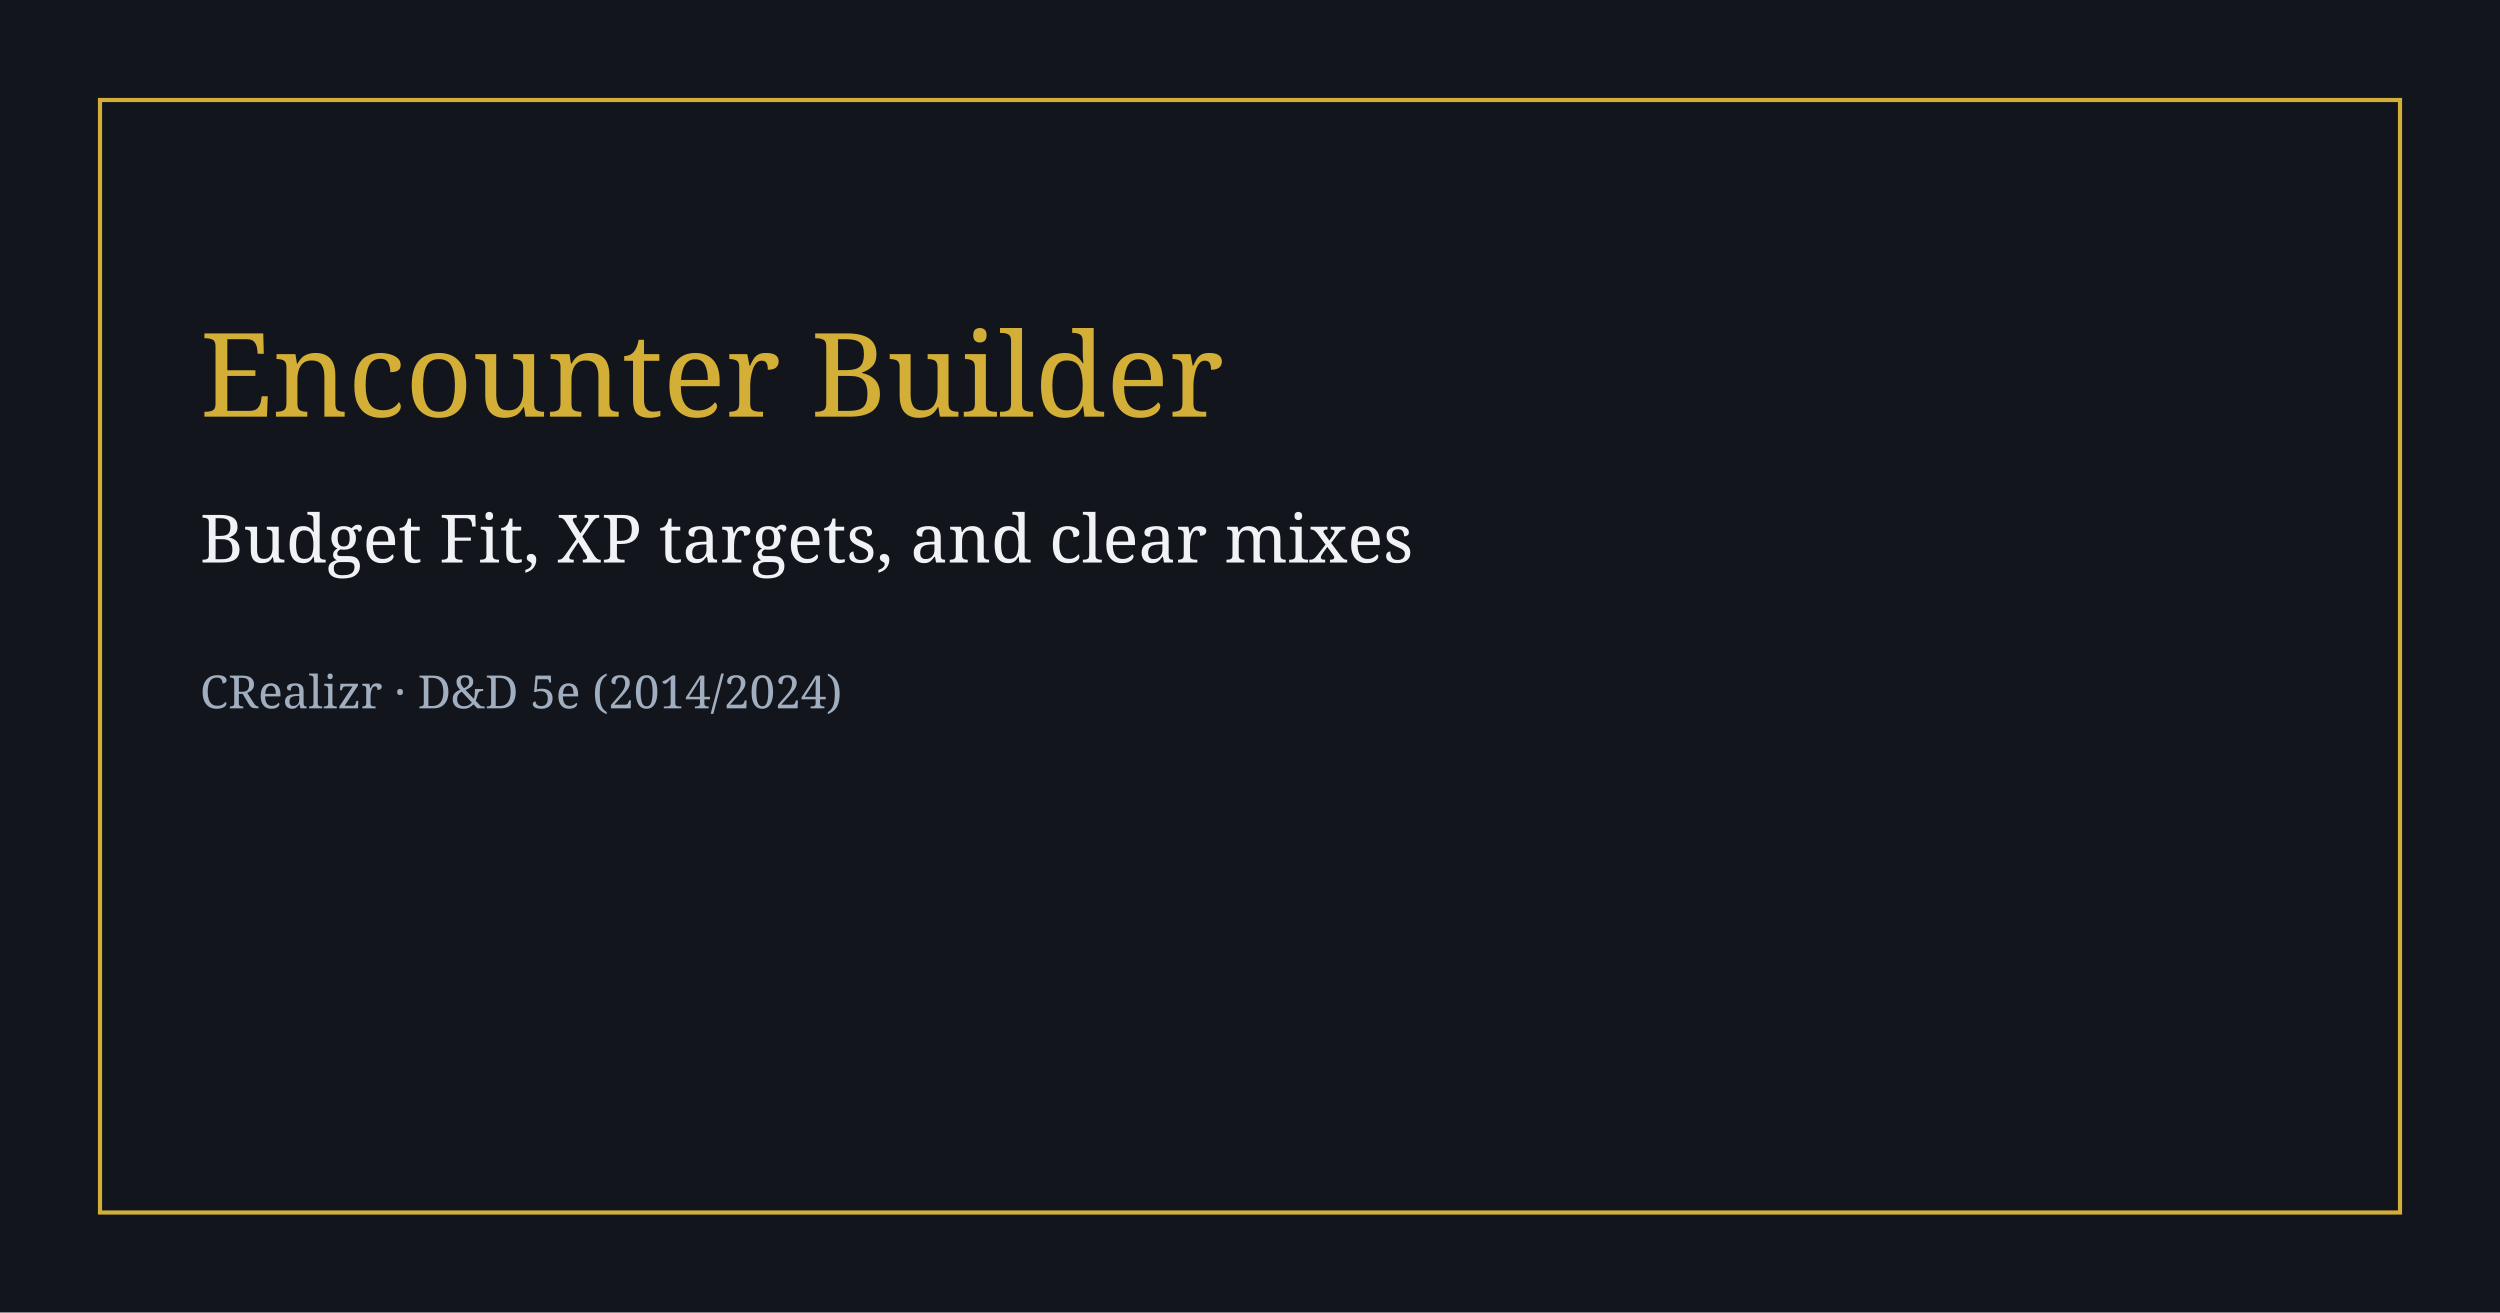
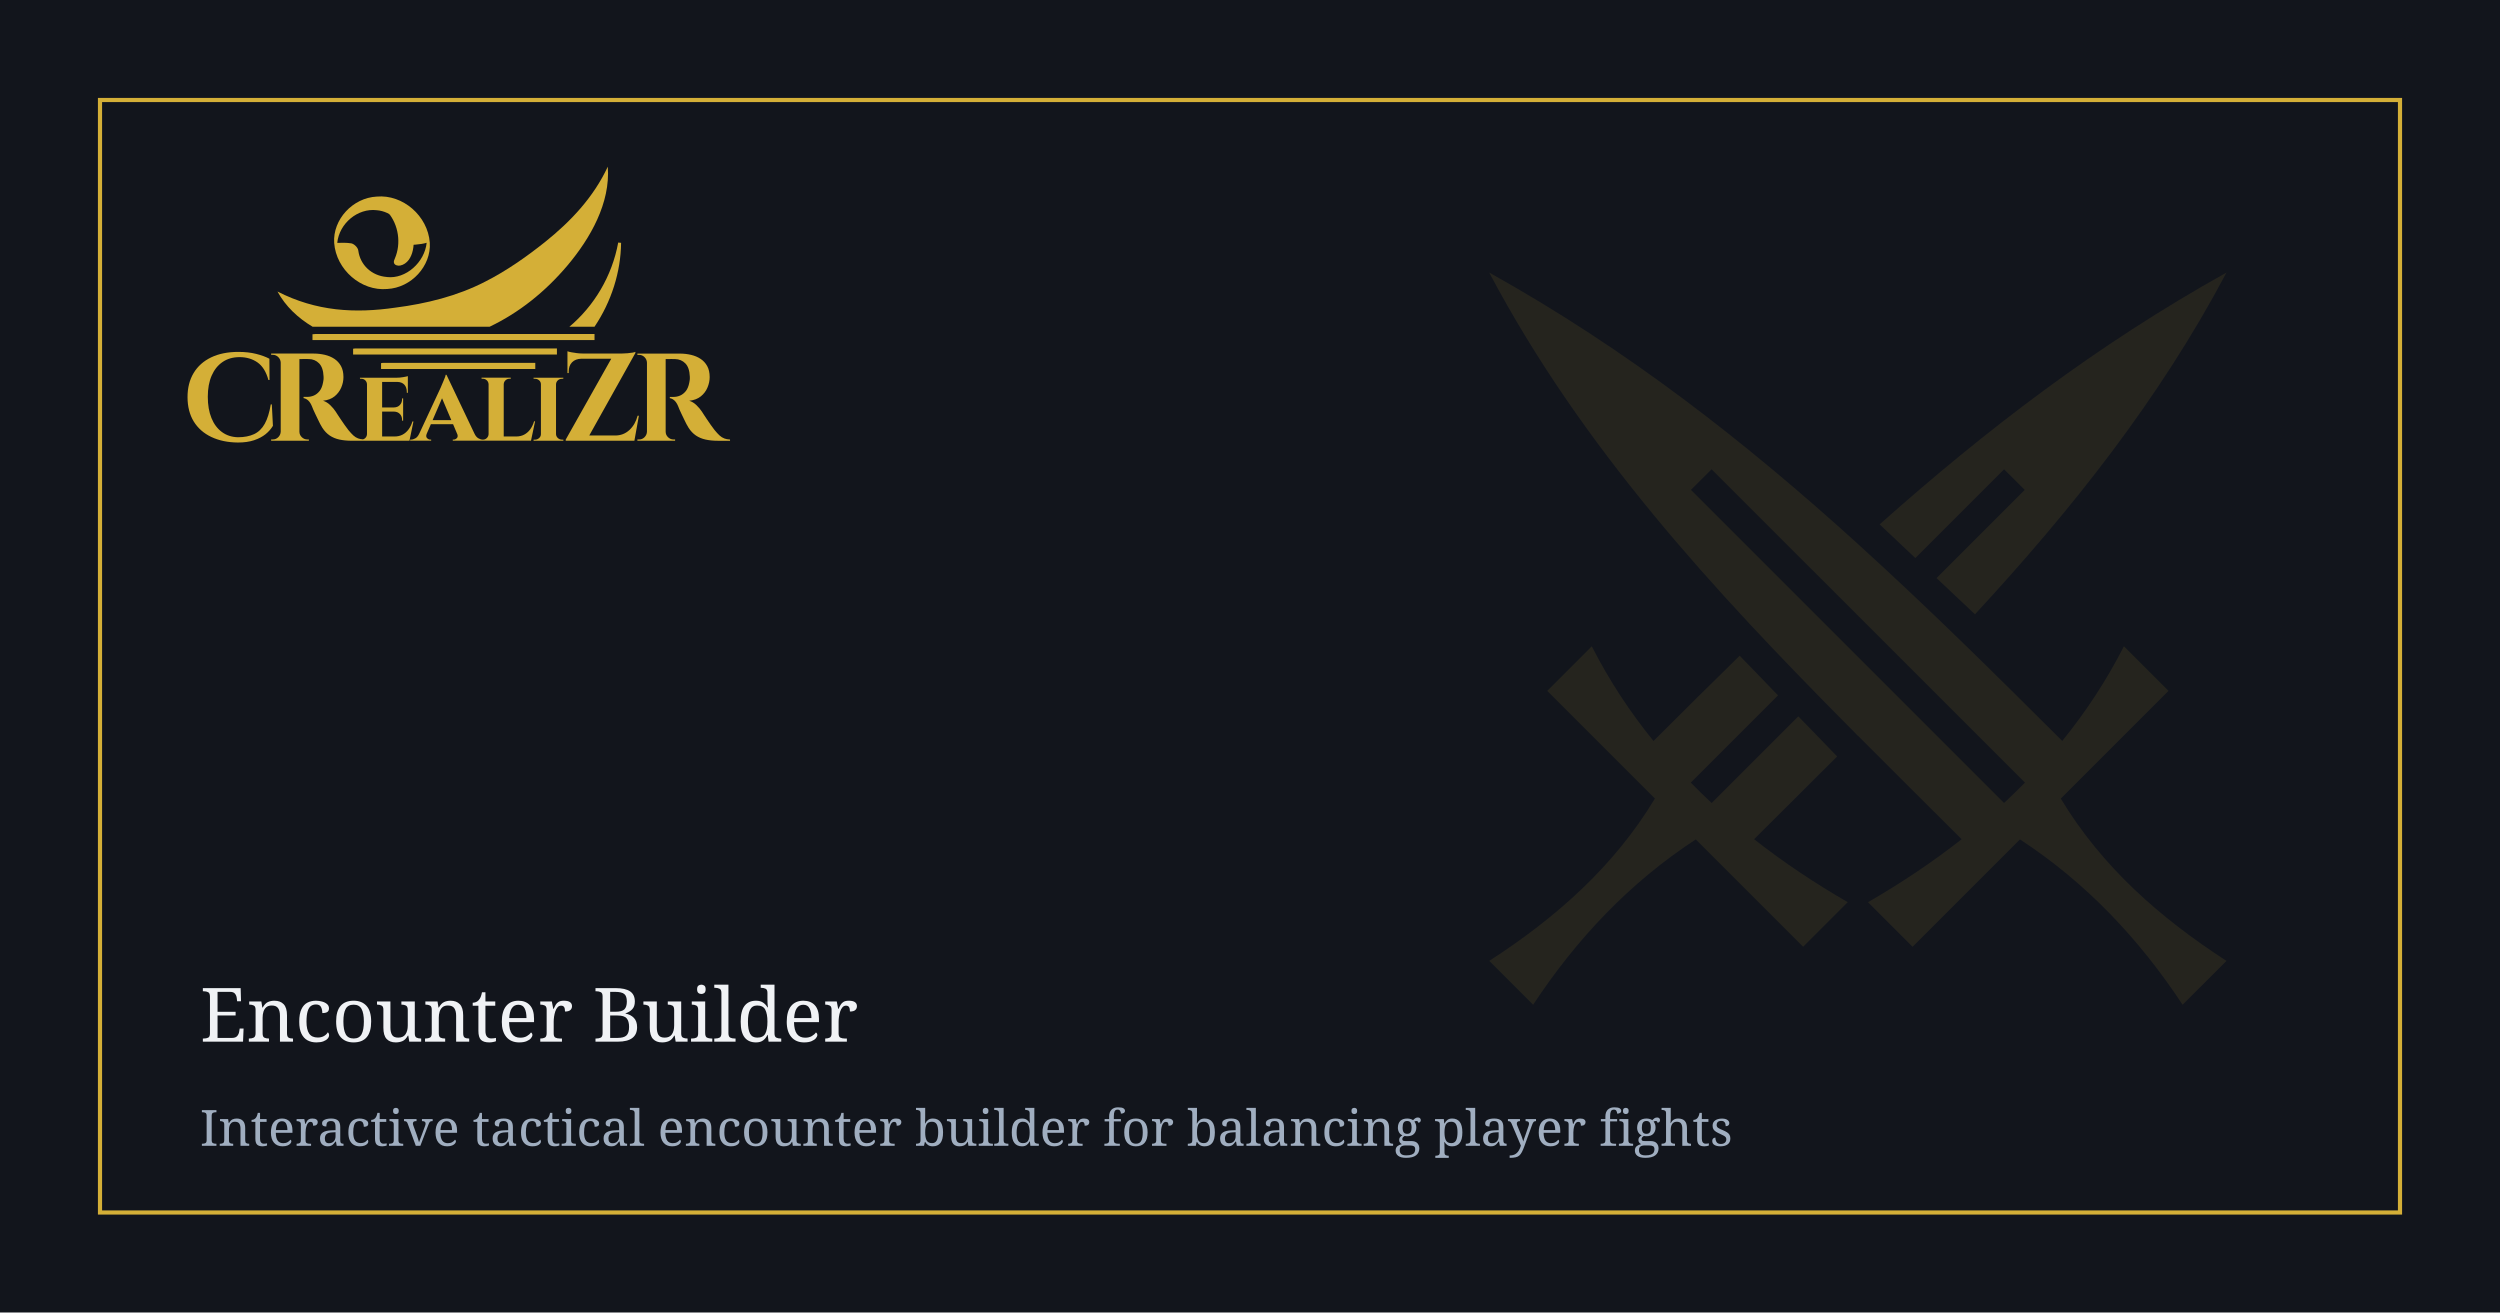
<svg xmlns="http://www.w3.org/2000/svg" width="1200" height="630" viewBox="0 0 1200 630">
  <rect width="1200" height="630" fill="#12151c" />
  <rect x="48" y="48" width="1104" height="534" fill="none" stroke="#d4af37" stroke-width="2" />
-   <text x="96" y="200" fill="#d4af37" font-size="56" font-family="serif">Encounter Builder</text>
-   <text x="96" y="270" fill="#f0f2f5" font-size="32" font-family="serif">Budget Fit, XP targets, and clear mixes</text>
-   <text x="96" y="340" fill="#a0aec0" font-size="22" font-family="serif">CRealizr · D&amp;D 5e (2014/2024)</text>
+   <g transform="translate(90,80) scale(1.4)" fill="#d4af37">
+     <rect x="43.8" y="58.38" width="94.8" height=".09" />
+     <polygon points="139.55 59.46 42.85 59.46 42.85 57.46 43.8 57.38 139.55 57.38 139.55 59.46" />
+     <rect x="57.46" y="63.33" width="68.52" height=".09" />
+     <polygon points="126.66 64.42 56.78 64.42 56.78 62.42 57.46 62.33 126.66 62.33 126.66 64.42" />
+     <rect x="66.88" y="68.28" width="51.84" height=".09" />
+     <polygon points="119.24 69.37 66.36 69.37 66.36 67.37 66.88 67.28 119.24 67.28 119.24 69.37" />
+     <path d="M130.33,33.81c-7.74,9.18-16.74,16.29-26.74,21.07h-60.7c-5-2.98-9.28-6.99-12.04-12.07,13.34,6.83,26.58,7.53,40.43,5.52,10.51-1.35,21.18-3.95,30.73-8.88,7.3-3.69,14.09-8.47,20.5-13.56,8.93-7.14,16.7-15.4,21.59-25.89.94,12.45-5.97,24.52-13.77,33.81Z" />
+     <path d="M148.66,26.11c-.11,9.98-3.29,20.11-9.11,28.77h-8.62c8.42-7.05,14.65-17.36,16.74-28.86l.99.09Z" />
+     <path d="M83.07,26.04s0,0,0,0c-.68-9.17-9.24-16.59-18.19-15.78-8.22.41-15.13,7.86-14.59,15.9,0,0,0,0,0,0,.68,9.17,9.24,16.59,18.19,15.78,8.22-.41,15.13-7.86,14.59-15.9ZM68.38,37.83c-5.31-.41-9.19-4.19-9.82-9.06-.15-1.17-1.58-2.35-2.42-2.48-1.6-.25-3.27-.21-4.8-.16.69-6.69,7.03-11.97,13.53-11.2,5.04.39,9.3,4.52,9.9,9.28.09.69-.97,2.72-.05,2.69,1.65-.05,5.12-.13,7.28-.81-.69,6.69-7.13,12.51-13.62,11.75Z" />
+     <path d="M68.75,15.67c3.63,4.28,4.57,10.67,2.34,15.82-.2.46-.43.96-.31,1.45.2.85,1.31,1.13,2.16.96,1.17-.23,2.2-.98,2.91-1.94s1.14-2.1,1.4-3.26c.6-2.69.32-5.57-.78-8.1l-7.72-4.92Z" />
+     <path d="M28.89,81.5h-.34c-.46,2.79-1.15,5.01-2.07,6.66-.92,1.65-2.14,2.83-3.65,3.54-1.51.71-3.36,1.07-5.55,1.07-2.11-.06-3.93-.65-5.48-1.79-1.55-1.14-2.75-2.73-3.58-4.78-.84-2.05-1.26-4.48-1.26-7.3s.44-5.23,1.32-7.25c.88-2.02,2.13-3.58,3.76-4.69s3.57-1.66,5.85-1.66,4.37.6,6.1,1.81c1.73,1.21,2.99,3.22,3.75,6.04h.38l-.04-7.3c-1.22-.65-2.74-1.21-4.54-1.66-1.81-.46-3.85-.68-6.12-.68-3.61,0-6.72.63-9.32,1.88-2.6,1.25-4.6,3.04-6,5.36-1.39,2.32-2.09,5.07-2.09,8.26s.71,6.06,2.13,8.36c1.42,2.3,3.44,4.08,6.04,5.31s5.64,1.87,9.11,1.9c2.13,0,3.98-.26,5.55-.79,1.56-.53,2.87-1.22,3.93-2.07,1.05-.85,1.89-1.81,2.52-2.86l-.38-7.34Z" />
+     <path d="M77.13,87.33c-.31,1.06-.76,1.97-1.33,2.75-.58.78-1.27,1.38-2.07,1.8-.8.42-1.72.63-2.75.63h-4.25v-8.53h4.1c.84.02,1.51.3,2,.83.49.53.74,1.19.74,1.98v.29h.36v-7.63h-.36v.25c0,.79-.25,1.46-.74,2-.49.54-1.16.82-2,.85h-4.1v-8.75h5.18c1.06.02,1.87.34,2.43.94.56.6.85,1.43.85,2.48v.32h.36v-5.72c-.29.1-.82.21-1.58.34-.77.13-1.5.2-2.2.2h-12.64v.36h.47c.53,0,.98.18,1.35.54.37.36.57.82.59,1.37v17.06c-.02.53-.22.98-.59,1.35-.23.23-.49.38-.77.46-.63-.04-1.21-.15-1.71-.34-.57-.21-1.11-.55-1.62-1.02-.51-.47-1.08-1.09-1.71-1.86-.4-.51-.84-1.11-1.32-1.79-.48-.68-.95-1.36-1.39-2.03-.44-.67-.81-1.23-1.11-1.68s-.46-.71-.49-.77c-.48-.74-1.1-1.48-1.86-2.22-.75-.74-1.59-1.25-2.5-1.54,1.62-.17,2.94-.68,3.97-1.51,1.02-.84,1.78-1.85,2.28-3.03.5-1.18.75-2.37.75-3.56,0-1.51-.28-2.77-.85-3.8-.57-1.02-1.33-1.85-2.28-2.47-.95-.63-2.04-1.08-3.26-1.37-1.22-.28-2.48-.43-3.76-.43h-14.64v.43h.55c.74,0,1.37.26,1.9.79.53.53.8,1.16.83,1.9v23.64c-.03.74-.31,1.37-.83,1.9-.53.53-1.16.79-1.9.79h-.55v.43h12.93v-.43h-.51c-.74,0-1.38-.26-1.92-.79-.54-.53-.81-1.16-.81-1.9v-24.88h.66c.38,0,.81,0,1.28-.02.47-.01.9,0,1.3.02,1.39.03,2.56.52,3.5,1.47.94.95,1.45,2.45,1.54,4.5.03.43.02.81-.02,1.15-.04.34-.09.64-.15.9-.23,1.25-.63,2.23-1.19,2.94-.57.71-1.22,1.22-1.94,1.54-.73.31-1.47.47-2.24.47h-1.32v.43c.57.09,1.1.36,1.6.81.5.46.93,1.14,1.3,2.05.08.26.23.61.43,1.07.2.46.43.96.7,1.51s.55,1.13.83,1.73c.28.6.56,1.16.83,1.69.27.53.52.96.75,1.3.71,1.11,1.55,1.99,2.52,2.65.97.65,2.08,1.12,3.33,1.39,1.25.27,2.65.41,4.18.41h19.84l1.37-6.62h-.32Z" />
+     <path d="M118.82,87.33c-.31,1.06-.76,1.97-1.33,2.75-.58.78-1.27,1.38-2.07,1.8-.8.42-1.72.63-2.75.63h-4.25v-17.89c.02-.55.23-1.01.61-1.37.38-.36.84-.54,1.37-.54h.43v-.36h-10.01v.36h.43c.53,0,.98.18,1.37.54.38.36.59.82.61,1.37v17.06c-.02.53-.22.98-.59,1.35s-.82.56-1.35.56h-.04c-.48,0-.98-.15-1.51-.45s-.97-.82-1.33-1.57h0l-9.61-20.2h-.29c-.02.24-.12.57-.29.99-.17.42-.35.86-.54,1.33-.19.47-.37.89-.54,1.26-.17.37-.28.63-.32.77l-7.37,15.84h-.01c-.34.74-.77,1.27-1.3,1.57-.53.3-1.03.45-1.51.45h-.29v.36h7.2v-.36h-.29c-.41,0-.78-.17-1.12-.52-.33-.34-.37-.83-.12-1.46l1.43-3.31h7.61l1.5,3.55c.15.52.09.93-.19,1.22-.34.35-.71.52-1.12.52h-.29v.36h26.82l1.4-6.62h-.36ZM84.04,86.9l3.23-7.5,3.18,7.5h-6.41Z" />
+     <path d="M126.97,73.26c.4-.36.88-.54,1.46-.54h.4l.04-.36h-10.22v.36h.47c.55,0,1.03.18,1.44.54.41.36.61.82.61,1.37v17.06c0,.53-.2.98-.61,1.35s-.89.56-1.44.56h-.47v.36h10.22v-.36h-.43c-.58,0-1.06-.19-1.46-.56-.4-.37-.61-.82-.63-1.35v-17.06c.02-.55.23-1.01.63-1.37Z" />
+     <path d="M154.33,85.38c-.54,2.05-1.49,3.69-2.84,4.93s-2.96,1.86-4.84,1.86h-8.9l15.81-28.29v-.38c-.17.08-.51.17-1,.26-.5.08-1.07.16-1.71.21-.64.06-1.25.09-1.81.09h-13.57c-.6,0-1.25-.04-1.96-.13-.71-.09-1.36-.19-1.94-.3-.58-.11-1.02-.23-1.3-.34v7.47h.43v-.51c0-1.34.38-2.4,1.15-3.18.77-.78,1.82-1.19,3.16-1.22h10.28l-15.62,27.74v.38h23.55l1.54-8.58h-.43Z" />
+     <path d="M184.03,93.17c-.57-.21-1.11-.55-1.62-1.02s-1.08-1.09-1.71-1.86c-.4-.51-.84-1.11-1.32-1.79-.48-.68-.95-1.36-1.39-2.03-.44-.67-.81-1.23-1.11-1.68-.3-.46-.46-.71-.49-.77-.48-.74-1.1-1.48-1.86-2.22-.75-.74-1.59-1.25-2.5-1.54,1.62-.17,2.94-.68,3.97-1.51s1.79-1.85,2.28-3.03c.5-1.18.75-2.37.75-3.56,0-1.51-.28-2.77-.85-3.8s-1.33-1.85-2.28-2.47c-.95-.63-2.04-1.08-3.26-1.37-1.22-.28-2.47-.43-3.75-.43h-14.64v.43h.55c.74,0,1.37.26,1.9.79.53.53.8,1.16.83,1.9v23.64c-.03.74-.31,1.37-.83,1.9-.53.53-1.16.79-1.9.79h-.55v.43h12.93v-.43h-.51c-.74,0-1.38-.26-1.92-.79s-.81-1.16-.81-1.9v-24.88h.66c.38,0,.81,0,1.28-.02.47-.01.9,0,1.3.02,1.39.03,2.56.52,3.5,1.47.94.95,1.45,2.45,1.54,4.5.03.43.02.81-.02,1.15s-.09.64-.15.9c-.23,1.25-.63,2.23-1.19,2.94-.57.71-1.22,1.22-1.94,1.54-.73.31-1.47.47-2.24.47h-1.32v.43c.57.09,1.1.36,1.6.81.5.46.93,1.14,1.3,2.05.09.26.23.61.43,1.07.2.46.43.96.7,1.51s.55,1.13.83,1.73.56,1.16.83,1.69.52.96.75,1.3c.71,1.11,1.55,1.99,2.52,2.65.97.65,2.08,1.12,3.33,1.39s2.65.41,4.18.41h4.18v-.43c-.74-.03-1.39-.15-1.96-.36Z" />
+   </g>
+   <g transform="translate(700,120) scale(0.75)" opacity="0.1">
+     <path fill="#d4af37" d="M19.75 14.438c59.538 112.29 142.51 202.35 232.28 292.718l3.626 3.75.063-.062c21.827 21.93 44.04 43.923 66.405 66.25-18.856 14.813-38.974 28.2-59.938 40.312l28.532 28.53 68.717-68.717c42.337 27.636 76.286 63.646 104.094 105.81l28.064-28.06c-42.47-27.493-79.74-60.206-106.03-103.876l68.936-68.938-28.53-28.53c-11.115 21.853-24.413 42.015-39.47 60.593-43.852-43.8-86.462-85.842-130.125-125.47-.224-.203-.432-.422-.656-.625C183.624 122.75 108.515 63.91 19.75 14.437zm471.875 0c-83.038 46.28-154.122 100.78-221.97 161.156l22.814 21.562 56.81-56.812 13.22 13.187-56.438 56.44 24.594 23.186c61.802-66.92 117.6-136.92 160.97-218.72zm-329.53 125.906l200.56 200.53c-4.36 4.443-8.84 8.793-13.405 13.032L148.875 153.53l13.22-13.186zm-76.69 113.28l-28.5 28.532 68.907 68.906c-26.29 43.673-63.53 76.414-106 103.907l28.063 28.06c27.807-42.164 61.758-78.174 104.094-105.81l68.718 68.717 28.53-28.53c-20.962-12.113-41.08-25.5-59.937-40.313 17.865-17.83 35.61-35.433 53.157-52.97l-24.843-25.655-55.47 55.467c-4.565-4.238-9.014-8.62-13.374-13.062l55.844-55.844-24.53-25.374c-18.28 17.856-36.602 36.06-55.158 54.594-15.068-18.587-28.38-38.758-39.5-60.625z" />
+   </g>
+   <text x="96" y="500" fill="#f0f2f5" font-size="36" font-family="serif">Encounter Builder</text>
+   <text x="96" y="550" fill="#a0aec0" font-size="24" font-family="serif">Interactive tactical encounter builder for balancing player fights
+     </text>
</svg>
